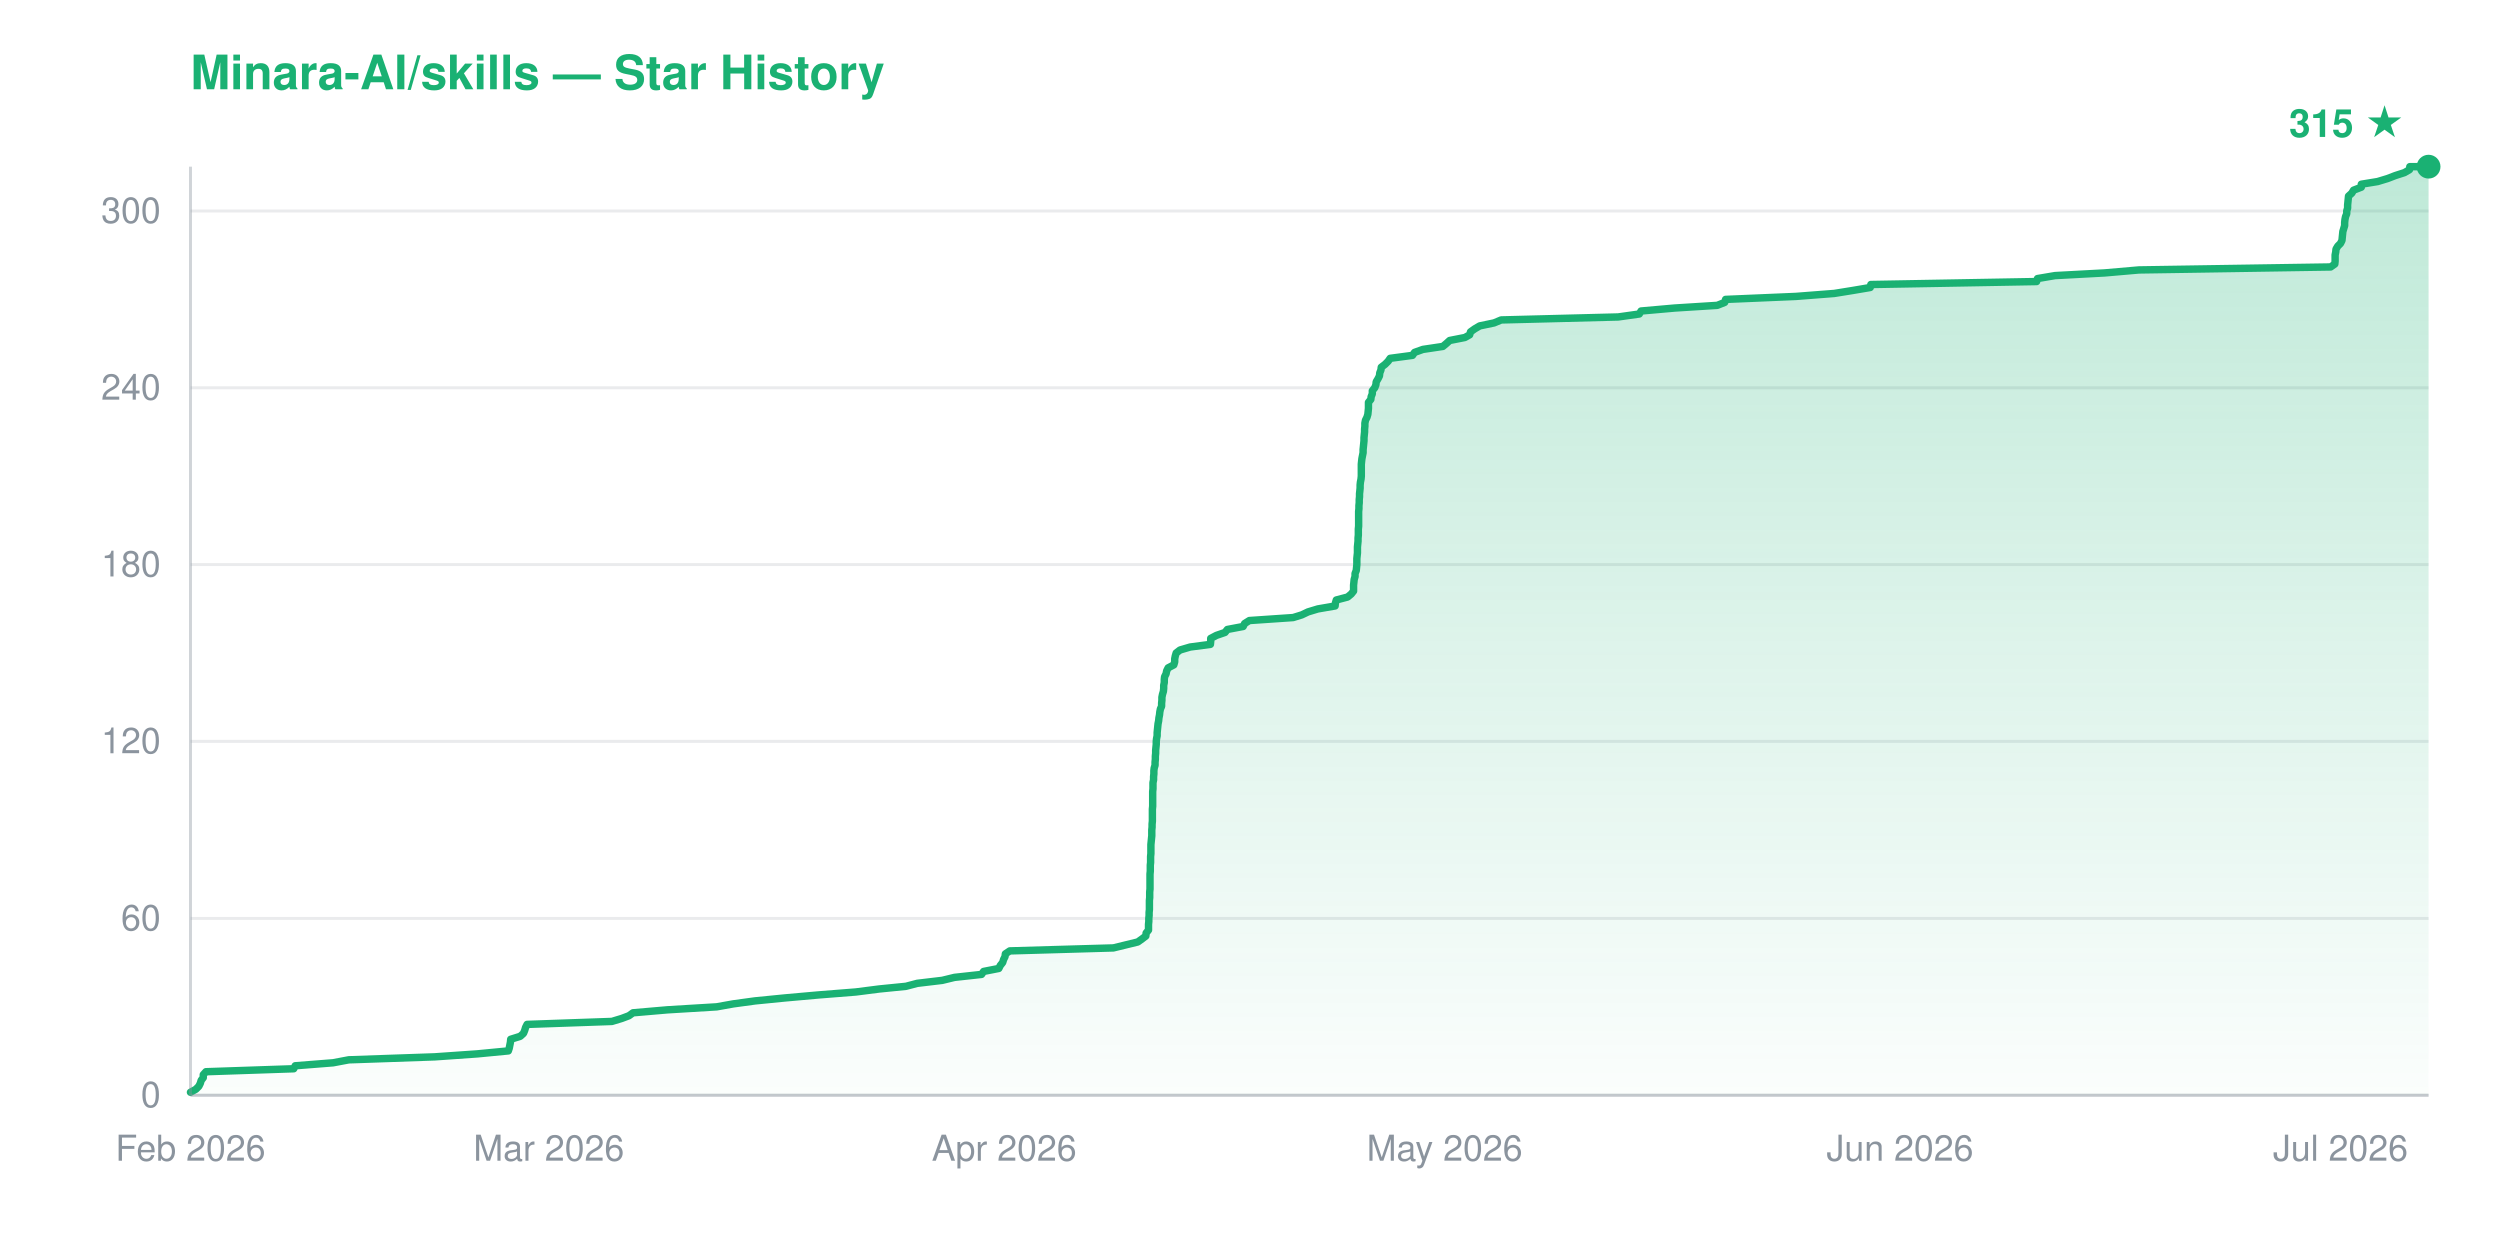
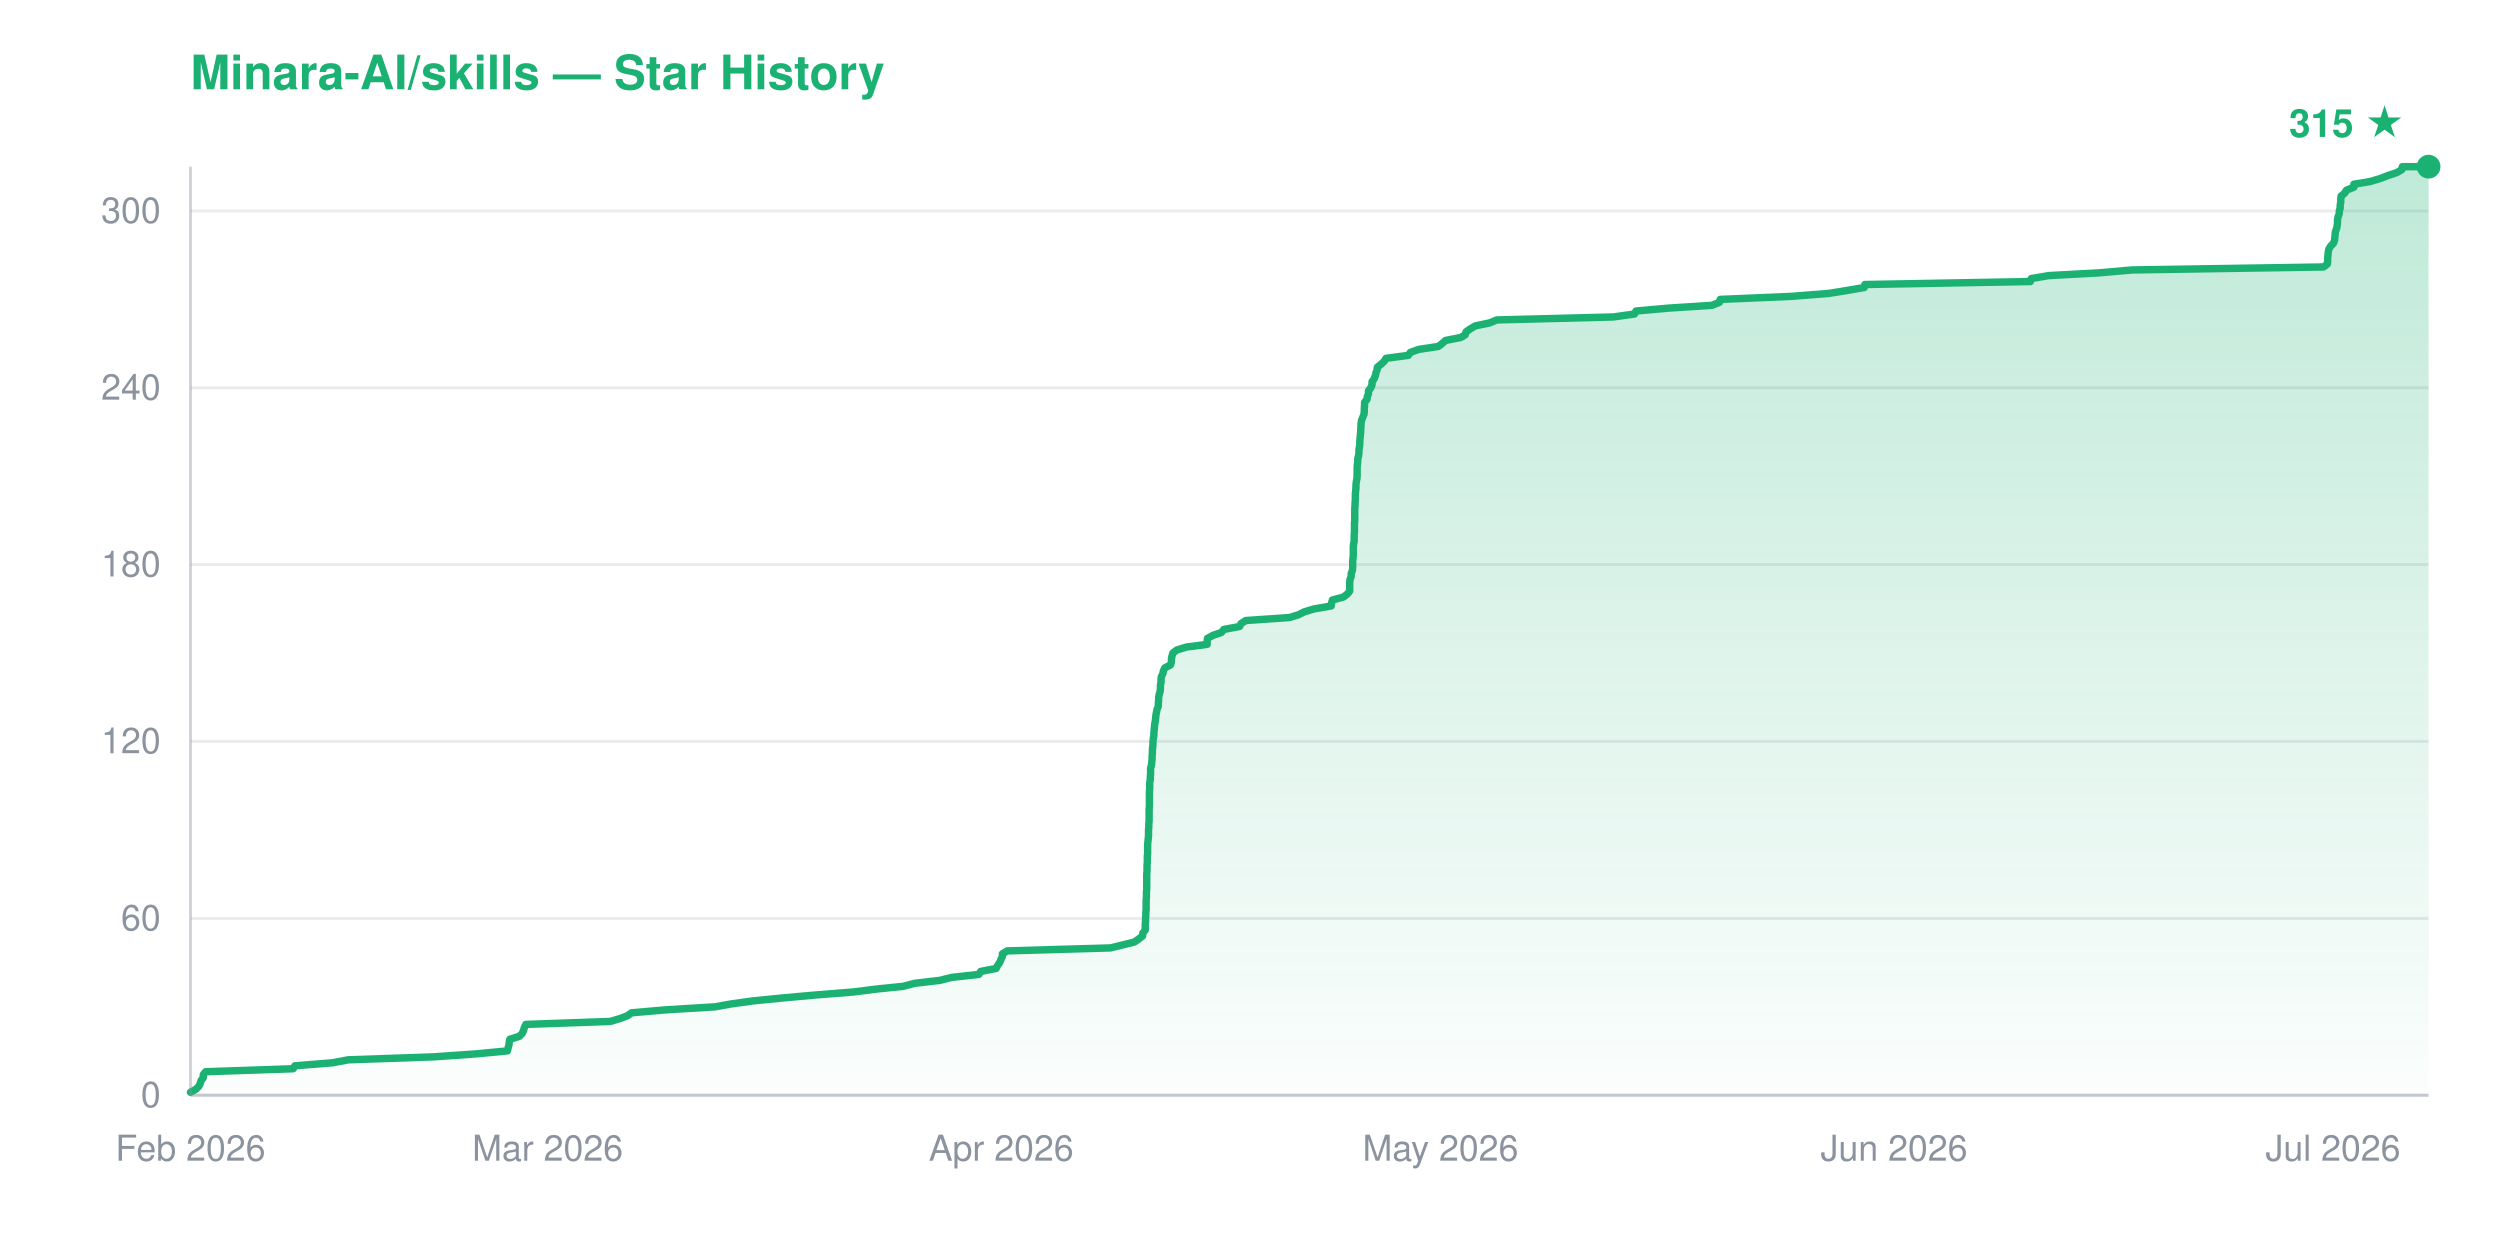
<svg xmlns="http://www.w3.org/2000/svg" width="840" height="420" viewBox="0 0 840 420" font-family="-apple-system,BlinkMacSystemFont,Segoe UI,Helvetica,Arial,sans-serif">
  <defs>
    <linearGradient id="g" x1="0" y1="0" x2="0" y2="1">
      <stop offset="0%" stop-color="#1AB173" stop-opacity="0.28" />
      <stop offset="100%" stop-color="#1AB173" stop-opacity="0.02" />
    </linearGradient>
  </defs>
  <text x="64" y="30" font-size="16" font-weight="600" fill="#1AB173">Minara-AI/skills — Star History</text>
  <line x1="64" y1="368.0" x2="816" y2="368.0" stroke="#8b949e" stroke-opacity="0.18" stroke-width="1" />
  <text x="54" y="372.0" font-size="12" fill="#8b949e" text-anchor="end">0</text>
  <line x1="64" y1="308.6" x2="816" y2="308.6" stroke="#8b949e" stroke-opacity="0.18" stroke-width="1" />
  <text x="54" y="312.6" font-size="12" fill="#8b949e" text-anchor="end">60</text>
  <line x1="64" y1="249.1" x2="816" y2="249.1" stroke="#8b949e" stroke-opacity="0.18" stroke-width="1" />
  <text x="54" y="253.1" font-size="12" fill="#8b949e" text-anchor="end">120</text>
  <line x1="64" y1="189.7" x2="816" y2="189.7" stroke="#8b949e" stroke-opacity="0.18" stroke-width="1" />
  <text x="54" y="193.7" font-size="12" fill="#8b949e" text-anchor="end">180</text>
  <line x1="64" y1="130.3" x2="816" y2="130.3" stroke="#8b949e" stroke-opacity="0.18" stroke-width="1" />
  <text x="54" y="134.3" font-size="12" fill="#8b949e" text-anchor="end">240</text>
  <line x1="64" y1="70.9" x2="816" y2="70.9" stroke="#8b949e" stroke-opacity="0.18" stroke-width="1" />
  <text x="54" y="74.9" font-size="12" fill="#8b949e" text-anchor="end">300</text>
  <text x="64.0" y="390" font-size="12" fill="#8b949e" text-anchor="middle">Feb 2026</text>
-   <text x="184.4" y="390" font-size="12" fill="#8b949e" text-anchor="middle">Mar 2026</text>
-   <text x="337.4" y="390" font-size="12" fill="#8b949e" text-anchor="middle">Apr 2026</text>
-   <text x="485.4" y="390" font-size="12" fill="#8b949e" text-anchor="middle">May 2026</text>
-   <text x="638.4" y="390" font-size="12" fill="#8b949e" text-anchor="middle">Jun 2026</text>
-   <text x="786.4" y="390" font-size="12" fill="#8b949e" text-anchor="middle">Jul 2026</text>
-   <path d="M64.0,368.0 L64.0,367.0 L65.8,366.0 L66.8,365.0 L67.3,364.0 L67.6,363.0 L68.3,362.1 L68.3,361.1 L69.2,360.1 L98.7,359.1 L99.2,358.1 L111.9,357.1 L117.2,356.1 L146.1,355.1 L160.4,354.1 L170.8,353.1 L171.1,352.2 L171.3,351.2 L171.5,350.2 L171.6,349.2 L174.8,348.2 L175.9,347.2 L176.3,346.2 L176.6,345.2 L177.1,344.2 L205.6,343.2 L208.9,342.2 L211.3,341.3 L212.7,340.3 L224.3,339.3 L240.8,338.3 L246.4,337.3 L253.7,336.3 L263.8,335.3 L275.0,334.3 L287.6,333.3 L295.4,332.3 L304.4,331.4 L308.2,330.4 L316.6,329.4 L320.7,328.4 L329.8,327.4 L330.5,326.4 L335.6,325.4 L336.1,324.4 L336.9,323.4 L337.2,322.4 L337.7,321.4 L337.8,320.5 L339.3,319.5 L374.1,318.5 L378.2,317.5 L382.3,316.5 L383.7,315.5 L385.0,314.5 L385.1,313.5 L385.9,312.5 L385.9,311.5 L385.9,310.6 L386.0,309.6 L386.0,308.6 L386.1,307.6 L386.1,306.6 L386.2,305.6 L386.2,304.6 L386.2,303.6 L386.2,302.6 L386.3,301.6 L386.3,300.6 L386.3,299.7 L386.4,298.7 L386.4,297.7 L386.4,296.7 L386.4,295.7 L386.4,294.7 L386.4,293.7 L386.5,292.7 L386.5,291.7 L386.5,290.7 L386.6,289.8 L386.6,288.8 L386.6,287.8 L386.7,286.8 L386.7,285.8 L386.7,284.8 L386.7,283.8 L386.8,282.8 L386.9,281.8 L387.0,280.8 L387.0,279.8 L387.0,278.9 L387.1,277.9 L387.1,276.9 L387.2,275.9 L387.2,274.9 L387.2,273.9 L387.2,272.9 L387.2,271.9 L387.3,270.9 L387.3,269.9 L387.3,269.0 L387.3,268.0 L387.3,267.0 L387.3,266.0 L387.4,265.0 L387.4,264.0 L387.4,263.0 L387.6,262.0 L387.6,261.0 L387.7,260.0 L387.7,259.0 L387.8,258.1 L388.1,257.1 L388.1,256.1 L388.2,255.1 L388.2,254.1 L388.3,253.1 L388.3,252.1 L388.4,251.1 L388.5,250.1 L388.5,249.1 L388.6,248.2 L388.8,247.2 L388.8,246.2 L388.9,245.2 L389.0,244.2 L389.1,243.2 L389.3,242.2 L389.4,241.2 L389.6,240.2 L389.7,239.2 L389.9,238.2 L390.3,237.3 L390.3,236.3 L390.4,235.3 L390.4,234.3 L390.6,233.3 L390.9,232.3 L391.0,231.3 L391.0,230.3 L391.2,229.3 L391.2,228.3 L391.3,227.4 L391.8,226.4 L392.0,225.4 L392.5,224.4 L394.4,223.4 L394.7,222.4 L394.7,221.4 L394.9,220.4 L395.2,219.4 L396.5,218.4 L399.9,217.4 L406.7,216.5 L406.8,215.5 L406.8,214.5 L408.7,213.5 L411.6,212.5 L412.4,211.5 L417.7,210.5 L418.2,209.5 L419.8,208.5 L434.5,207.5 L437.4,206.6 L439.5,205.6 L442.8,204.6 L448.6,203.6 L448.7,202.6 L449.0,201.6 L452.8,200.6 L454.0,199.6 L454.8,198.6 L454.8,197.6 L454.8,196.6 L454.9,195.7 L455.0,194.7 L455.3,193.7 L455.3,192.7 L455.7,191.7 L455.8,190.7 L455.9,189.7 L455.9,188.7 L455.9,187.7 L456.0,186.7 L456.1,185.8 L456.1,184.8 L456.1,183.8 L456.2,182.8 L456.3,181.8 L456.3,180.8 L456.4,179.8 L456.4,178.8 L456.4,177.8 L456.5,176.8 L456.5,175.8 L456.5,174.9 L456.5,173.9 L456.5,172.9 L456.5,171.9 L456.6,170.9 L456.6,169.9 L456.7,168.9 L456.7,167.9 L456.8,166.9 L456.8,165.9 L456.9,165.0 L457.0,164.0 L457.0,163.0 L457.1,162.0 L457.3,161.0 L457.4,160.0 L457.4,159.0 L457.4,158.0 L457.4,157.0 L457.4,156.0 L457.5,155.0 L457.6,154.1 L457.8,153.1 L458.0,152.1 L458.0,151.1 L458.1,150.1 L458.2,149.1 L458.3,148.1 L458.3,147.1 L458.4,146.1 L458.5,145.1 L458.5,144.2 L458.6,143.2 L458.6,142.2 L458.8,141.2 L459.3,140.2 L459.6,139.2 L459.7,138.2 L459.8,137.2 L459.8,136.2 L459.8,135.2 L460.6,134.2 L460.7,133.3 L461.1,132.3 L461.1,131.3 L461.9,130.3 L462.3,129.3 L462.4,128.3 L463.0,127.3 L463.5,126.3 L463.6,125.3 L464.0,124.3 L464.1,123.4 L465.4,122.4 L466.4,121.4 L467.1,120.4 L474.6,119.4 L475.3,118.4 L478.1,117.4 L484.8,116.4 L486.0,115.4 L487.1,114.4 L492.2,113.4 L493.8,112.5 L494.1,111.5 L495.5,110.5 L497.2,109.5 L502.0,108.5 L504.4,107.5 L543.7,106.5 L550.8,105.5 L551.4,104.5 L562.7,103.5 L577.0,102.6 L579.5,101.6 L579.8,100.6 L603.4,99.6 L616.3,98.6 L622.5,97.6 L628.4,96.6 L628.6,95.6 L684.3,94.6 L684.6,93.6 L690.5,92.6 L707.2,91.7 L718.7,90.7 L783.1,89.7 L784.5,88.7 L784.6,87.7 L784.6,86.7 L784.6,85.7 L784.8,84.7 L784.9,83.7 L785.5,82.7 L786.4,81.8 L786.9,80.8 L787.0,79.8 L787.1,78.8 L787.2,77.8 L787.5,76.8 L787.8,75.8 L787.8,74.8 L787.9,73.8 L788.1,72.8 L788.5,71.8 L788.5,70.9 L788.8,69.9 L788.8,68.9 L788.9,67.9 L789.0,66.9 L789.1,65.9 L790.2,64.9 L790.8,63.9 L793.4,62.9 L793.4,61.9 L798.9,61.0 L802.2,60.0 L804.8,59.0 L807.9,58.0 L809.6,57.0 L809.7,56.0 L816.0,56.0 L816.0,368.0 Z" fill="url(#g)" />
-   <polyline points="64.0,367.0 65.8,366.0 66.8,365.0 67.3,364.0 67.6,363.0 68.3,362.1 68.3,361.1 69.2,360.1 98.7,359.1 99.2,358.1 111.9,357.1 117.2,356.1 146.1,355.1 160.4,354.1 170.8,353.1 171.1,352.2 171.3,351.2 171.5,350.2 171.6,349.2 174.8,348.2 175.9,347.2 176.3,346.2 176.6,345.2 177.1,344.2 205.6,343.2 208.9,342.2 211.3,341.3 212.7,340.3 224.3,339.3 240.8,338.3 246.4,337.3 253.7,336.3 263.8,335.3 275.0,334.3 287.6,333.3 295.4,332.3 304.4,331.4 308.2,330.4 316.6,329.4 320.7,328.4 329.8,327.4 330.5,326.4 335.6,325.4 336.1,324.4 336.9,323.4 337.2,322.4 337.7,321.4 337.8,320.5 339.3,319.5 374.1,318.5 378.2,317.5 382.3,316.5 383.7,315.5 385.0,314.5 385.1,313.5 385.9,312.5 385.9,311.5 385.9,310.6 386.0,309.6 386.0,308.6 386.1,307.6 386.1,306.6 386.2,305.6 386.2,304.6 386.2,303.6 386.2,302.6 386.3,301.6 386.3,300.6 386.3,299.7 386.4,298.7 386.4,297.7 386.4,296.7 386.4,295.7 386.4,294.7 386.4,293.7 386.5,292.7 386.5,291.7 386.5,290.7 386.6,289.8 386.6,288.8 386.6,287.8 386.7,286.8 386.7,285.8 386.7,284.8 386.7,283.8 386.8,282.8 386.9,281.8 387.0,280.8 387.0,279.8 387.0,278.9 387.1,277.9 387.1,276.9 387.2,275.9 387.2,274.9 387.2,273.9 387.2,272.9 387.2,271.9 387.3,270.9 387.3,269.9 387.3,269.0 387.3,268.0 387.3,267.0 387.3,266.0 387.4,265.0 387.4,264.0 387.4,263.0 387.6,262.0 387.6,261.0 387.7,260.0 387.7,259.0 387.8,258.1 388.1,257.1 388.1,256.1 388.2,255.1 388.2,254.1 388.3,253.1 388.3,252.1 388.4,251.1 388.5,250.1 388.5,249.1 388.6,248.2 388.8,247.2 388.8,246.2 388.9,245.2 389.0,244.2 389.1,243.2 389.3,242.2 389.4,241.2 389.6,240.2 389.7,239.2 389.9,238.2 390.3,237.3 390.3,236.3 390.4,235.3 390.4,234.3 390.6,233.3 390.9,232.3 391.0,231.3 391.0,230.3 391.2,229.3 391.2,228.3 391.3,227.4 391.8,226.4 392.0,225.4 392.5,224.4 394.4,223.4 394.7,222.4 394.7,221.4 394.9,220.4 395.2,219.4 396.5,218.4 399.9,217.4 406.7,216.5 406.8,215.5 406.8,214.5 408.7,213.5 411.6,212.5 412.4,211.5 417.7,210.5 418.2,209.5 419.8,208.5 434.5,207.5 437.4,206.6 439.5,205.6 442.8,204.6 448.6,203.6 448.7,202.6 449.0,201.6 452.8,200.6 454.0,199.6 454.8,198.6 454.8,197.6 454.8,196.6 454.9,195.7 455.0,194.7 455.3,193.7 455.3,192.7 455.7,191.7 455.8,190.7 455.9,189.7 455.9,188.7 455.9,187.7 456.0,186.7 456.1,185.8 456.1,184.8 456.1,183.8 456.2,182.8 456.3,181.8 456.3,180.8 456.4,179.8 456.4,178.8 456.4,177.8 456.5,176.8 456.5,175.8 456.5,174.9 456.5,173.9 456.5,172.9 456.5,171.9 456.6,170.9 456.6,169.9 456.7,168.9 456.7,167.9 456.8,166.9 456.8,165.9 456.9,165.0 457.0,164.0 457.0,163.0 457.1,162.0 457.3,161.0 457.4,160.0 457.4,159.0 457.4,158.0 457.4,157.0 457.4,156.0 457.5,155.0 457.6,154.1 457.8,153.1 458.0,152.1 458.0,151.1 458.1,150.1 458.2,149.1 458.3,148.1 458.3,147.1 458.4,146.1 458.5,145.1 458.5,144.2 458.6,143.2 458.6,142.2 458.8,141.2 459.3,140.2 459.6,139.2 459.7,138.2 459.8,137.2 459.8,136.2 459.8,135.2 460.6,134.2 460.7,133.3 461.1,132.3 461.1,131.3 461.9,130.3 462.3,129.3 462.4,128.3 463.0,127.3 463.5,126.3 463.6,125.3 464.0,124.3 464.1,123.4 465.4,122.4 466.4,121.4 467.1,120.4 474.6,119.4 475.3,118.4 478.1,117.4 484.8,116.4 486.0,115.4 487.1,114.4 492.2,113.4 493.8,112.5 494.1,111.5 495.5,110.5 497.2,109.5 502.0,108.5 504.4,107.5 543.7,106.5 550.8,105.5 551.4,104.5 562.7,103.5 577.0,102.6 579.5,101.6 579.8,100.6 603.4,99.6 616.3,98.6 622.5,97.6 628.4,96.6 628.6,95.6 684.3,94.6 684.6,93.6 690.5,92.6 707.2,91.7 718.7,90.7 783.1,89.7 784.5,88.7 784.6,87.7 784.6,86.7 784.6,85.7 784.8,84.7 784.9,83.7 785.5,82.7 786.4,81.8 786.9,80.8 787.0,79.8 787.1,78.8 787.2,77.8 787.5,76.8 787.8,75.8 787.8,74.8 787.9,73.8 788.1,72.8 788.5,71.8 788.5,70.9 788.8,69.9 788.8,68.9 788.9,67.9 789.0,66.9 789.1,65.9 790.2,64.9 790.8,63.9 793.4,62.9 793.4,61.9 798.9,61.0 802.2,60.0 804.8,59.0 807.9,58.0 809.6,57.0 809.7,56.0 816.0,56.0" fill="none" stroke="#1AB173" stroke-width="2.5" stroke-linejoin="round" stroke-linecap="round" />
+   <text x="184.0" y="390" font-size="12" fill="#8b949e" text-anchor="middle">Mar 2026</text>
+   <text x="336.4" y="390" font-size="12" fill="#8b949e" text-anchor="middle">Apr 2026</text>
+   <text x="484.0" y="390" font-size="12" fill="#8b949e" text-anchor="middle">May 2026</text>
+   <text x="636.4" y="390" font-size="12" fill="#8b949e" text-anchor="middle">Jun 2026</text>
+   <text x="783.9" y="390" font-size="12" fill="#8b949e" text-anchor="middle">Jul 2026</text>
+   <path d="M64.0,368.0 L64.0,367.0 L65.8,366.0 L66.8,365.0 L67.3,364.0 L67.6,363.0 L68.3,362.1 L68.3,361.1 L69.1,360.1 L98.5,359.1 L99.1,358.1 L111.7,357.1 L117.0,356.1 L145.8,355.1 L160.0,354.1 L170.5,353.1 L170.7,352.2 L171.0,351.2 L171.1,350.2 L171.3,349.2 L174.5,348.2 L175.5,347.2 L175.9,346.2 L176.2,345.2 L176.7,344.2 L205.1,343.2 L208.4,342.2 L210.8,341.3 L212.2,340.3 L223.8,339.3 L240.2,338.3 L245.8,337.3 L253.0,336.3 L263.1,335.3 L274.2,334.3 L286.8,333.3 L294.7,332.3 L303.5,331.4 L307.3,330.4 L315.8,329.4 L319.8,328.4 L328.9,327.4 L329.5,326.4 L334.7,325.4 L335.2,324.4 L335.9,323.4 L336.3,322.4 L336.8,321.4 L336.8,320.5 L338.4,319.5 L373.1,318.5 L377.2,317.5 L381.2,316.5 L382.6,315.5 L383.9,314.5 L384.0,313.5 L384.8,312.5 L384.8,311.5 L384.8,310.6 L384.9,309.6 L384.9,308.6 L385.0,307.6 L385.0,306.6 L385.1,305.6 L385.1,304.6 L385.1,303.6 L385.1,302.6 L385.2,301.6 L385.2,300.6 L385.2,299.7 L385.3,298.7 L385.3,297.7 L385.3,296.7 L385.3,295.7 L385.3,294.7 L385.3,293.7 L385.4,292.7 L385.4,291.7 L385.4,290.7 L385.5,289.8 L385.5,288.8 L385.5,287.8 L385.6,286.8 L385.6,285.8 L385.6,284.8 L385.6,283.8 L385.7,282.8 L385.8,281.8 L385.9,280.8 L385.9,279.8 L385.9,278.9 L386.0,277.9 L386.0,276.9 L386.1,275.9 L386.1,274.9 L386.1,273.9 L386.1,272.9 L386.1,271.9 L386.2,270.9 L386.2,269.9 L386.2,269.0 L386.2,268.0 L386.2,267.0 L386.2,266.0 L386.3,265.0 L386.3,264.0 L386.3,263.0 L386.5,262.0 L386.5,261.0 L386.6,260.0 L386.6,259.0 L386.6,258.1 L386.9,257.1 L387.0,256.1 L387.1,255.1 L387.1,254.1 L387.2,253.1 L387.2,252.1 L387.3,251.1 L387.4,250.1 L387.4,249.1 L387.5,248.2 L387.7,247.2 L387.7,246.2 L387.8,245.2 L387.9,244.2 L388.0,243.2 L388.2,242.2 L388.3,241.2 L388.4,240.2 L388.6,239.2 L388.8,238.2 L389.2,237.3 L389.2,236.3 L389.3,235.3 L389.3,234.3 L389.5,233.3 L389.8,232.3 L389.9,231.3 L389.9,230.3 L390.1,229.3 L390.1,228.3 L390.2,227.4 L390.7,226.4 L390.9,225.4 L391.4,224.4 L393.3,223.4 L393.6,222.4 L393.6,221.4 L393.8,220.4 L394.1,219.4 L395.4,218.4 L398.7,217.4 L405.6,216.5 L405.6,215.5 L405.7,214.5 L407.5,213.5 L410.4,212.5 L411.2,211.5 L416.5,210.5 L417.0,209.5 L418.6,208.5 L433.2,207.5 L436.2,206.6 L438.2,205.6 L441.5,204.6 L447.3,203.6 L447.4,202.6 L447.7,201.6 L451.4,200.6 L452.7,199.6 L453.5,198.6 L453.5,197.6 L453.5,196.6 L453.5,195.7 L453.6,194.7 L454.0,193.7 L454.0,192.7 L454.4,191.7 L454.5,190.7 L454.5,189.7 L454.5,188.7 L454.6,187.7 L454.7,186.7 L454.7,185.8 L454.7,184.8 L454.7,183.8 L454.8,182.8 L455.0,181.8 L455.0,180.8 L455.0,179.8 L455.1,178.8 L455.1,177.8 L455.1,176.8 L455.1,175.8 L455.2,174.9 L455.2,173.9 L455.2,172.9 L455.2,171.9 L455.2,170.9 L455.3,169.9 L455.3,168.9 L455.4,167.9 L455.4,166.9 L455.4,165.9 L455.5,165.0 L455.6,164.0 L455.6,163.0 L455.7,162.0 L455.9,161.0 L456.0,160.0 L456.0,159.0 L456.0,158.0 L456.0,157.0 L456.1,156.0 L456.2,155.0 L456.2,154.1 L456.5,153.1 L456.6,152.1 L456.6,151.1 L456.8,150.1 L456.9,149.1 L456.9,148.1 L457.0,147.1 L457.1,146.1 L457.2,145.1 L457.2,144.2 L457.3,143.2 L457.3,142.2 L457.5,141.2 L457.9,140.2 L458.3,139.2 L458.4,138.2 L458.4,137.2 L458.5,136.2 L458.5,135.2 L459.3,134.2 L459.4,133.3 L459.8,132.3 L459.8,131.3 L460.6,130.3 L461.0,129.3 L461.0,128.3 L461.7,127.3 L462.1,126.3 L462.3,125.3 L462.7,124.3 L462.8,123.4 L464.0,122.4 L465.1,121.4 L465.7,120.4 L473.2,119.4 L473.9,118.4 L476.7,117.4 L483.3,116.4 L484.6,115.4 L485.7,114.4 L490.8,113.4 L492.3,112.5 L492.6,111.5 L494.0,110.5 L495.7,109.5 L500.5,108.5 L502.9,107.5 L542.1,106.5 L549.2,105.5 L549.7,104.5 L561.0,103.5 L575.2,102.6 L577.7,101.6 L578.0,100.6 L601.6,99.6 L614.4,98.6 L620.6,97.6 L626.4,96.6 L626.6,95.6 L682.2,94.6 L682.5,93.6 L688.4,92.6 L705.0,91.7 L716.5,90.7 L780.7,89.7 L782.0,88.7 L782.1,87.7 L782.1,86.7 L782.2,85.7 L782.3,84.7 L782.5,83.7 L783.1,82.7 L784.0,81.8 L784.4,80.8 L784.5,79.8 L784.6,78.8 L784.7,77.8 L785.1,76.8 L785.3,75.8 L785.4,74.8 L785.4,73.8 L785.6,72.8 L786.0,71.8 L786.0,70.9 L786.3,69.9 L786.3,68.9 L786.5,67.9 L786.5,66.9 L786.6,65.9 L787.8,64.9 L788.4,63.9 L790.9,62.9 L790.9,61.9 L796.4,61.0 L799.7,60.0 L802.3,59.0 L805.3,58.0 L807.0,57.0 L807.2,56.0 L816.0,56.0 L816.0,368.0 Z" fill="url(#g)" />
+   <polyline points="64.0,367.0 65.8,366.0 66.8,365.0 67.3,364.0 67.6,363.0 68.3,362.1 68.3,361.1 69.1,360.1 98.5,359.1 99.1,358.1 111.7,357.1 117.0,356.1 145.8,355.1 160.0,354.1 170.5,353.1 170.7,352.2 171.0,351.2 171.1,350.2 171.3,349.2 174.5,348.2 175.5,347.2 175.9,346.2 176.2,345.2 176.7,344.2 205.1,343.2 208.4,342.2 210.8,341.3 212.2,340.3 223.8,339.3 240.2,338.3 245.8,337.3 253.0,336.3 263.1,335.3 274.2,334.3 286.8,333.3 294.7,332.3 303.5,331.4 307.3,330.4 315.8,329.4 319.8,328.4 328.9,327.4 329.5,326.4 334.7,325.4 335.2,324.4 335.9,323.4 336.3,322.4 336.8,321.4 336.8,320.5 338.4,319.5 373.1,318.5 377.2,317.5 381.2,316.5 382.6,315.5 383.9,314.5 384.0,313.5 384.8,312.5 384.8,311.5 384.8,310.6 384.9,309.6 384.9,308.6 385.0,307.6 385.0,306.6 385.1,305.6 385.1,304.6 385.1,303.6 385.1,302.6 385.2,301.6 385.2,300.6 385.2,299.7 385.3,298.7 385.3,297.7 385.3,296.7 385.3,295.7 385.3,294.7 385.3,293.7 385.4,292.7 385.4,291.7 385.4,290.7 385.5,289.8 385.5,288.8 385.5,287.8 385.6,286.8 385.6,285.8 385.6,284.8 385.6,283.8 385.7,282.8 385.8,281.8 385.9,280.8 385.9,279.8 385.9,278.9 386.0,277.9 386.0,276.9 386.1,275.9 386.1,274.9 386.1,273.9 386.1,272.9 386.1,271.9 386.2,270.9 386.2,269.9 386.2,269.0 386.2,268.0 386.2,267.0 386.2,266.0 386.3,265.0 386.3,264.0 386.3,263.0 386.5,262.0 386.5,261.0 386.6,260.0 386.6,259.0 386.6,258.1 386.9,257.1 387.0,256.1 387.1,255.1 387.1,254.1 387.2,253.1 387.2,252.1 387.3,251.1 387.4,250.1 387.4,249.1 387.5,248.2 387.7,247.2 387.7,246.2 387.8,245.2 387.9,244.2 388.0,243.2 388.2,242.2 388.3,241.2 388.4,240.2 388.6,239.2 388.8,238.2 389.2,237.3 389.2,236.3 389.3,235.3 389.3,234.3 389.5,233.3 389.8,232.3 389.9,231.3 389.9,230.3 390.1,229.3 390.1,228.3 390.2,227.4 390.7,226.4 390.9,225.4 391.4,224.4 393.3,223.4 393.6,222.4 393.6,221.4 393.8,220.4 394.1,219.4 395.4,218.4 398.7,217.4 405.6,216.5 405.6,215.5 405.7,214.5 407.5,213.5 410.4,212.5 411.2,211.5 416.5,210.5 417.0,209.5 418.6,208.5 433.2,207.5 436.2,206.6 438.2,205.6 441.5,204.6 447.3,203.6 447.4,202.6 447.7,201.6 451.4,200.6 452.7,199.6 453.5,198.6 453.5,197.6 453.5,196.6 453.5,195.7 453.6,194.7 454.0,193.7 454.0,192.7 454.4,191.7 454.5,190.7 454.5,189.7 454.5,188.7 454.6,187.7 454.7,186.7 454.7,185.8 454.7,184.8 454.7,183.8 454.8,182.8 455.0,181.8 455.0,180.8 455.0,179.8 455.1,178.8 455.1,177.8 455.1,176.8 455.1,175.8 455.2,174.9 455.2,173.9 455.2,172.9 455.2,171.9 455.2,170.9 455.3,169.9 455.3,168.9 455.4,167.9 455.4,166.9 455.4,165.9 455.5,165.0 455.6,164.0 455.6,163.0 455.7,162.0 455.9,161.0 456.0,160.0 456.0,159.0 456.0,158.0 456.0,157.0 456.1,156.0 456.2,155.0 456.2,154.1 456.5,153.1 456.6,152.1 456.6,151.1 456.8,150.1 456.9,149.1 456.9,148.1 457.0,147.1 457.1,146.1 457.2,145.1 457.2,144.2 457.3,143.2 457.3,142.2 457.5,141.2 457.9,140.2 458.3,139.2 458.4,138.2 458.4,137.2 458.5,136.2 458.5,135.2 459.3,134.2 459.4,133.3 459.8,132.3 459.8,131.3 460.6,130.3 461.0,129.3 461.0,128.3 461.7,127.3 462.1,126.3 462.3,125.3 462.7,124.3 462.8,123.4 464.0,122.4 465.1,121.4 465.7,120.4 473.2,119.4 473.9,118.4 476.7,117.4 483.3,116.4 484.6,115.4 485.7,114.4 490.8,113.4 492.3,112.5 492.6,111.5 494.0,110.5 495.7,109.5 500.5,108.5 502.9,107.5 542.1,106.5 549.2,105.5 549.7,104.5 561.0,103.5 575.2,102.6 577.7,101.6 578.0,100.6 601.6,99.6 614.4,98.6 620.6,97.6 626.4,96.6 626.6,95.6 682.2,94.6 682.5,93.6 688.4,92.6 705.0,91.7 716.5,90.7 780.7,89.7 782.0,88.7 782.1,87.7 782.1,86.7 782.2,85.7 782.3,84.7 782.5,83.7 783.1,82.7 784.0,81.8 784.4,80.8 784.5,79.8 784.6,78.8 784.7,77.8 785.1,76.8 785.3,75.8 785.4,74.8 785.4,73.8 785.6,72.8 786.0,71.8 786.0,70.9 786.3,69.9 786.3,68.9 786.5,67.9 786.5,66.9 786.6,65.9 787.8,64.9 788.4,63.9 790.9,62.9 790.9,61.9 796.4,61.0 799.7,60.0 802.3,59.0 805.3,58.0 807.0,57.0 807.2,56.0 816.0,56.0" fill="none" stroke="#1AB173" stroke-width="2.5" stroke-linejoin="round" stroke-linecap="round" />
  <circle cx="816.0" cy="56.0" r="4" fill="#1AB173" />
  <text x="808.0" y="46.0" font-size="13" font-weight="600" fill="#1AB173" text-anchor="end">315 ★</text>
  <line x1="64" y1="56" x2="64" y2="368" stroke="#8b949e" stroke-opacity="0.4" stroke-width="1" />
  <line x1="64" y1="368" x2="816" y2="368" stroke="#8b949e" stroke-opacity="0.4" stroke-width="1" />
</svg>
